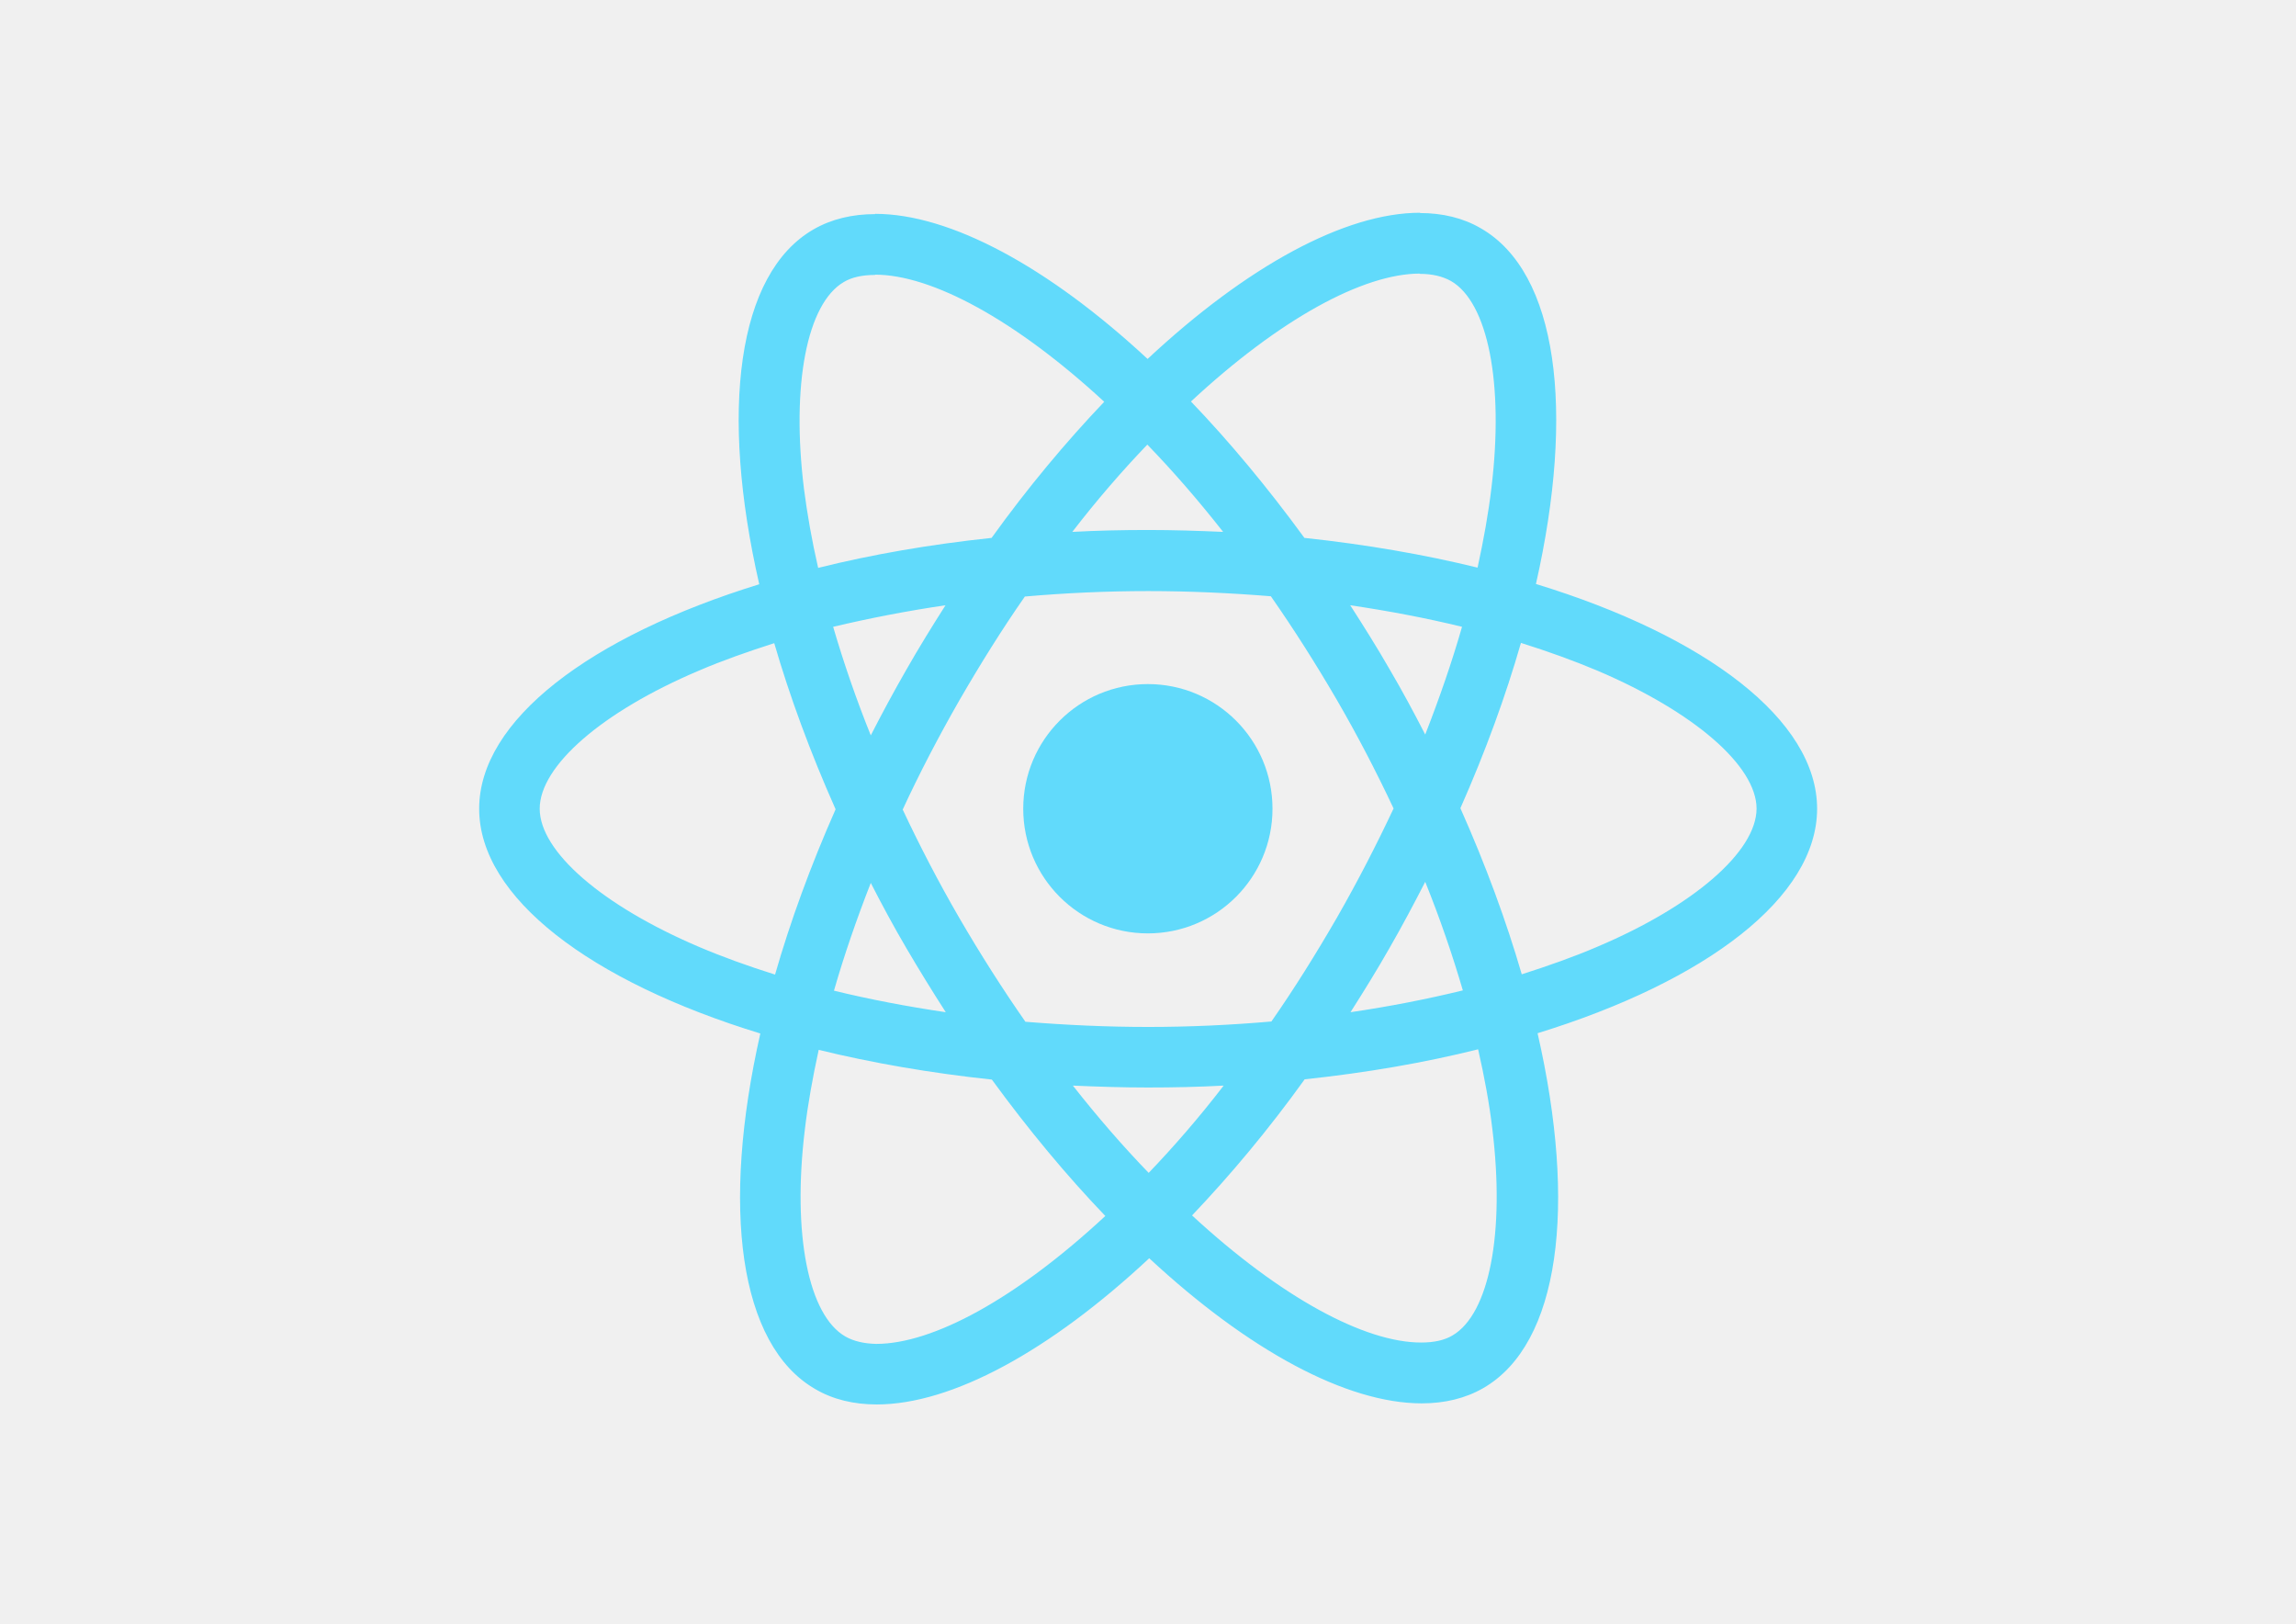
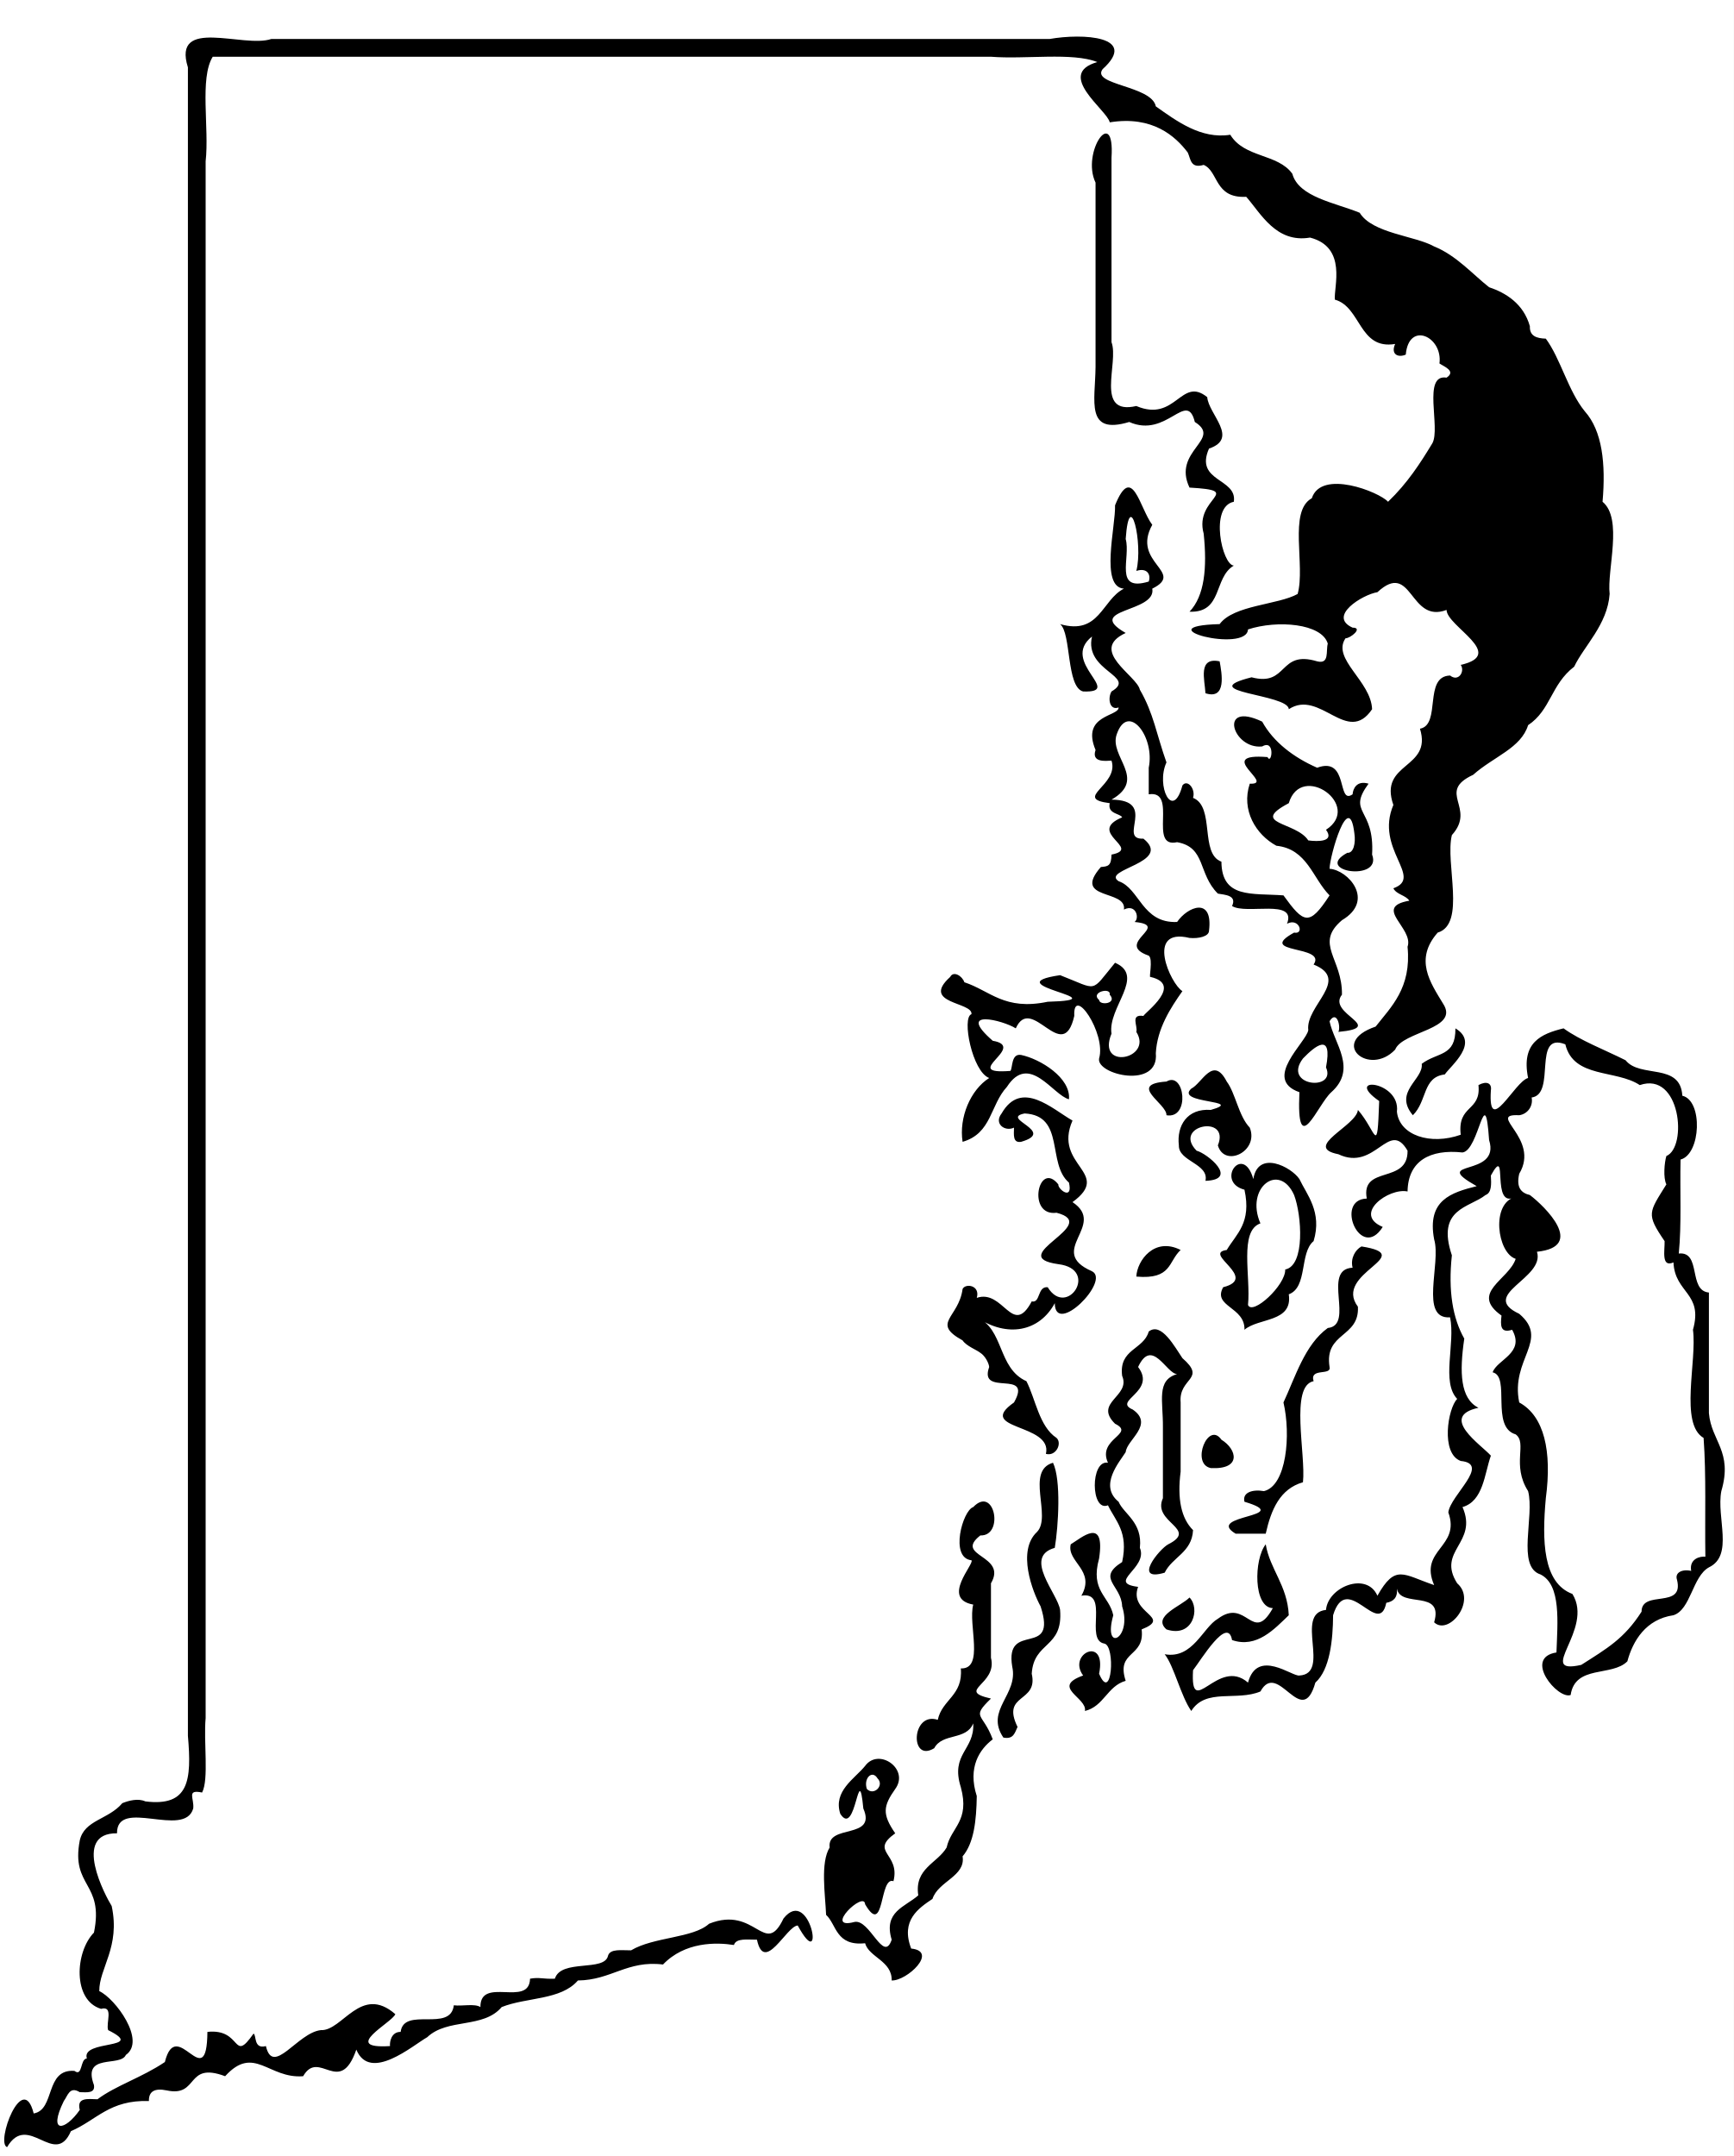
- <svg xmlns="http://www.w3.org/2000/svg" viewBox="0 0 841.9 595.3">
-   <g fill="#61DAFB">
-     <path d="M666.3 296.5c0-32.5-40.7-63.3-103.1-82.4 14.4-63.6 8-114.2-20.2-130.4-6.5-3.8-14.1-5.6-22.4-5.6v22.3c4.6 0 8.3.9 11.4 2.6 13.6 7.8 19.5 37.5 14.9 75.7-1.1 9.4-2.9 19.3-5.1 29.4-19.6-4.8-41-8.5-63.5-10.9-13.5-18.5-27.5-35.3-41.6-50 32.6-30.3 63.2-46.9 84-46.9V78c-27.5 0-63.5 19.6-99.9 53.6-36.4-33.8-72.4-53.2-99.9-53.2v22.3c20.7 0 51.4 16.5 84 46.6-14 14.7-28 31.4-41.3 49.9-22.6 2.4-44 6.1-63.6 11-2.3-10-4-19.7-5.2-29-4.7-38.2 1.1-67.9 14.6-75.8 3-1.8 6.9-2.6 11.5-2.6V78.5c-8.4 0-16 1.8-22.6 5.6-28.1 16.2-34.4 66.7-19.9 130.1-62.2 19.2-102.7 49.9-102.7 82.3 0 32.5 40.7 63.3 103.1 82.4-14.4 63.6-8 114.2 20.2 130.4 6.5 3.8 14.1 5.6 22.5 5.6 27.5 0 63.5-19.6 99.9-53.6 36.4 33.8 72.4 53.2 99.9 53.2 8.4 0 16-1.8 22.6-5.6 28.1-16.2 34.4-66.7 19.9-130.1 62-19.1 102.5-49.9 102.5-82.3zm-130.2-66.7c-3.7 12.9-8.3 26.2-13.5 39.5-4.1-8-8.4-16-13.1-24-4.6-8-9.5-15.8-14.4-23.4 14.2 2.1 27.9 4.7 41 7.9zm-45.8 106.5c-7.8 13.5-15.8 26.3-24.1 38.2-14.9 1.3-30 2-45.2 2-15.1 0-30.2-.7-45-1.9-8.3-11.9-16.4-24.6-24.2-38-7.6-13.1-14.5-26.4-20.8-39.8 6.2-13.4 13.2-26.8 20.7-39.9 7.8-13.5 15.8-26.3 24.1-38.2 14.9-1.3 30-2 45.2-2 15.1 0 30.2.7 45 1.9 8.3 11.9 16.4 24.6 24.2 38 7.6 13.1 14.5 26.4 20.8 39.8-6.3 13.4-13.2 26.8-20.7 39.9zm32.3-13c5.4 13.4 10 26.8 13.8 39.8-13.1 3.2-26.9 5.9-41.2 8 4.9-7.7 9.8-15.6 14.4-23.7 4.6-8 8.9-16.1 13-24.1zM421.2 430c-9.3-9.6-18.6-20.3-27.8-32 9 .4 18.2.7 27.5.7 9.4 0 18.7-.2 27.8-.7-9 11.7-18.3 22.4-27.5 32zm-74.4-58.9c-14.2-2.1-27.9-4.7-41-7.9 3.7-12.9 8.3-26.2 13.5-39.5 4.1 8 8.4 16 13.1 24 4.7 8 9.5 15.8 14.4 23.4zM420.7 163c9.3 9.6 18.6 20.3 27.8 32-9-.4-18.2-.7-27.5-.7-9.4 0-18.7.2-27.8.7 9-11.7 18.3-22.4 27.5-32zm-74 58.9c-4.9 7.7-9.8 15.6-14.4 23.7-4.6 8-8.9 16-13 24-5.4-13.4-10-26.8-13.8-39.8 13.1-3.1 26.9-5.8 41.2-7.9zm-90.5 125.2c-35.4-15.1-58.3-34.9-58.3-50.6 0-15.7 22.9-35.6 58.3-50.6 8.6-3.7 18-7 27.7-10.1 5.7 19.6 13.2 40 22.5 60.9-9.2 20.8-16.6 41.1-22.2 60.6-9.9-3.1-19.3-6.5-28-10.2zM310 490c-13.6-7.8-19.5-37.5-14.9-75.7 1.1-9.4 2.9-19.3 5.1-29.4 19.6 4.8 41 8.5 63.5 10.9 13.5 18.5 27.5 35.3 41.6 50-32.6 30.3-63.2 46.9-84 46.9-4.5-.1-8.3-1-11.3-2.7zm237.2-76.2c4.7 38.2-1.1 67.9-14.6 75.8-3 1.8-6.9 2.6-11.5 2.6-20.7 0-51.4-16.5-84-46.6 14-14.7 28-31.4 41.3-49.9 22.6-2.4 44-6.1 63.6-11 2.3 10.1 4.1 19.8 5.2 29.1zm38.5-66.7c-8.6 3.7-18 7-27.7 10.1-5.7-19.6-13.2-40-22.5-60.9 9.2-20.8 16.6-41.1 22.2-60.6 9.9 3.1 19.3 6.5 28.1 10.2 35.4 15.1 58.3 34.9 58.3 50.6-.1 15.7-23 35.6-58.4 50.6zM320.8 78.4z" />
-     <circle cx="420.9" cy="296.5" r="45.7" />
-     <path d="M520.5 78.1z" />
+ <svg xmlns="http://www.w3.org/2000/svg" viewBox="0,0,978,1216" style="enable-background:new 0 0 978 1216;" version="1.1">
+   <defs />
+   <g id="layer0">
+     <path d="M0,0L978,0L978,1216L0,1216L0,0Z" fill="#FFFFFF" />
+   </g>
+   <g id="layer1">
+     <path d="M4,1211C15.806,1190.85 30.913,1222.97 40,1202C54.647,1195.7 61.761,1184.28 84,1185C83.851,1179.52 87.274,1177.61 94,1179C112.44,1182.99 104.452,1162.55 127,1171C143.306,1153.02 151.474,1172.58 171,1171C180.001,1155.33 191.64,1182.95 201,1156C208.73,1174.62 232.956,1153.54 241,1149C252.513,1138.09 272.602,1144.3 283,1132C296.944,1126.41 316.467,1128.17 326,1117C344.799,1116.83 353.868,1105.5 374,1108C386.31,1095.13 404.051,1095.42 414,1097C415.269,1092.94 421.726,1094.06 427,1094C431.176,1113.56 443.737,1086.23 450,1086C465.832,1115.13 457.223,1062.94 442,1082C431.291,1104.43 426.419,1074.41 400,1085C391.019,1093.19 368.833,1092.34 356,1100C350.727,1100.06 344.268,1098.94 343,1103C341.11,1112.29 316.493,1104.69 313,1116C306.133,1116.29 304.461,1115.04 299,1116C298.583,1132.39 270.824,1114.45 271,1132C267.77,1129.9 260.735,1131.6 256,1131C254.186,1146.47 227.864,1131.57 226,1146C220.774,1145.94 219.756,1151.52 220,1154C191.637,1155.79 221.398,1140.66 223,1136C203.54,1119.06 193.176,1145.62 181,1145C167.858,1146.41 153.999,1171.34 150,1154C142.847,1155.98 144.782,1147.46 143,1147C130.937,1164.25 136.827,1143.89 117,1146C116.67,1182.61 99.655,1136.23 93,1163C80.196,1171.67 65.111,1176.36 55,1184C49.493,1183.83 43.162,1182.83 45,1190C36.631,1202 26.904,1203.53 36,1185C38.23,1182.06 39.196,1176.44 45,1180C49.079,1180.08 53.754,1180.75 53,1176C46.19,1157.69 67.884,1166.06 71,1159C82.537,1150.97 65.073,1127.2 56,1123C55.905,1109.96 67.985,1098.26 63,1075C59.539,1069.46 40.351,1033.68 66,1034C65.876,1013.64 104.053,1037.11 109,1020C109.664,1014.24 104.957,1009.12 114,1011C117.927,1003.53 114.774,982.296 116,969C116,948.028 116,925.764 116,906C116,885.335 116,864.665 116,844C116,823.028 116,800.764 116,781C116,760.028 116,737.764 116,718C116,697.028 116,674.764 116,655C116,634.335 116,613.665 116,593C116,572.028 116,549.764 116,530C116,509.028 116,486.764 116,467C116,446.028 116,423.764 116,404C116,383.335 116,362.665 116,342C116,321.028 116,298.764 116,279C116,258.028 116,235.764 116,216C116,195.028 116,172.764 116,153C116,132.335 116,111.665 116,91C118.113,72.141 112.47,44.234 120,32C140.972,32 163.236,32 183,32C203.972,32 226.236,32 246,32C266.665,32 287.335,32 308,32C328.972,32 351.236,32 371,32C391.972,32 414.236,32 434,32C454.972,32 477.236,32 497,32C517.665,32 538.335,32 559,32C578.42,33.553 604.839,29.397 619,35C594.945,41.881 624.692,62.183 626,69C650.239,65.082 663.092,76.912 670,86C671.724,89.609 671.437,95.231 679,93C687.483,96.651 684.987,111.968 703,111C711.143,120.175 719.753,137.279 739,134C760.139,139.465 752.267,161.942 753,169C767.854,173.128 766.51,197.424 787,194C784.355,199.952 788.769,201.864 793,200C794.69,180.893 813.962,189.869 812,205C814.341,206.632 821.667,209.299 816,213C802.185,210.741 812.777,241.353 808,250C801.191,261.224 794.003,272.445 783,283C777.928,277.391 745.336,264.541 740,281C726.639,288.304 736.502,318.837 732,335C721.043,341.162 695.865,341.221 688,352C644.742,353.196 703.263,368.633 704,355C720.469,349.588 745.649,351.59 749,363C747.845,367.178 750.094,374.761 743,373C721.052,366.384 726.804,387.472 706,382C672.585,390.458 726.963,391.414 727,400C744.654,388.406 759.996,420.765 774,400C773.42,384.101 751.064,371.65 759,360C761.811,360.035 769.138,353.966 763,354C748.749,347.578 768.599,335.346 777,334C796.807,315.706 794.898,352.03 816,344C816.172,353.308 850.257,369.054 824,375C826.524,378.568 822.781,384.817 818,381C802.813,381.38 813.135,408.829 801,411C808.158,433.959 777.501,429.693 786,454C775.361,478.988 803.257,494.838 786,501C787.752,504.581 792.877,504.791 795,508C774.037,511.684 797.674,523.364 794,534C796.285,557.257 784.672,567.907 776,579C749.405,588.061 772.323,607.49 787,592C791.175,581.531 823.711,580.624 814,566C806.729,554.017 797.74,541.083 811,526C827.155,521.182 815.101,486.865 819,471C833.036,455.485 809.961,446.793 831,437C842.574,426.695 858.01,421.972 862,409C874.855,400.475 874.813,386.118 888,376C893.492,364.373 906.748,352.392 908,335C906.414,321.469 915.645,292.583 904,283C905.883,261.483 903.841,242.994 894,232C884.574,220.453 880.376,202.388 872,191C866.821,190.846 862.769,189.564 863,184C859.441,171.255 849.333,165.112 840,162C830.763,154.726 821.455,144.014 809,139C798.212,132.94 774.113,131.668 767,120C753.144,114.327 732.587,111.195 729,98C720.742,86.523 702.019,89.173 694,76C677.429,78.655 663.579,68.132 652,60C649.744,48.294 615.331,47.914 622,39C642.482,20.428 610.864,18.665 592,22C571.028,22 548.764,22 529,22C508.335,22 487.665,22 467,22C446.028,22 423.764,22 404,22C383.028,22 360.764,22 341,22C320.028,22 297.764,22 278,22C257.335,22 236.665,22 216,22C195.028,22 172.764,22 153,22C137.338,27.31 96.985,9.221 106,38C106,58.972 106,81.236 106,101C106,121.665 106,142.335 106,163C106,183.972 106,206.236 106,226C106,246.972 106,269.236 106,289C106,309.972 106,332.236 106,352C106,372.665 106,393.335 106,414C106,434.972 106,457.236 106,477C106,497.972 106,520.236 106,540C106,560.972 106,583.236 106,603C106,623.665 106,644.335 106,665C106,685.972 106,708.236 106,728C106,748.972 106,771.236 106,791C106,811.972 106,834.236 106,854C106,874.665 106,895.335 106,916C106,936.972 106,959.236 106,979C108.194,1004.18 106.644,1019.07 82,1016C77.897,1014.14 72.691,1015.52 69,1017C61.105,1026.35 47.597,1026.42 45,1038C39.882,1064.56 58.829,1061.48 53,1090C42.232,1101.01 40.96,1128.26 57,1133C64.299,1131.03 59.642,1141.03 61,1145C83.212,1156.07 45.514,1150.18 49,1161C45.088,1161.22 46.712,1171.59 42,1168C25.178,1166.75 31.272,1189.97 19,1192C12.81,1167.28 -2.621,1208.77 4,1211ZM503,1117C511.527,1117.31 529.514,1100.56 514,1099C507.837,1083.01 518.377,1076.15 526,1071C529.283,1060.98 544.792,1058.26 543,1047C549.448,1039.45 550.775,1026.77 551,1013C545.706,996.646 552.73,986.498 560,981C554.431,965.874 547.513,969.152 559,958C538.75,953.405 562.925,950.26 559,935C559,921.001 559,906.999 559,893C568.495,876.861 537.761,877.962 553,866C566.588,866.489 561.035,837.449 549,850C543.025,851.904 535.587,878.691 548,880C549.87,881.986 530.575,901.648 549,905C546,916.213 555.443,941.51 542,941C543.351,956.349 531.441,958.442 529,970C514.05,965.106 513.097,994.537 527,986C531.668,977.207 545.034,981.782 549,972C549.837,987.05 536.008,989.075 542,1008C547.22,1027.22 536.501,1030.5 534,1042C528.743,1050.96 515.683,1053.75 518,1069C510.578,1075.55 498.191,1078.16 503,1094C498.422,1107.65 490.652,1082.17 482,1084C464.016,1088.78 487.642,1066 488,1074C499.127,1093.05 495.926,1058.03 504,1061C508.01,1045.2 490.182,1044.61 505,1034C497.491,1023.14 498.221,1018.61 505,1009C513.235,997.723 495.671,985.494 488,996C482.149,1003.24 469.859,1010.15 474,1023C483.002,1036.98 484.222,991.019 487,1020C494.761,1037.75 466.313,1028.5 468,1042C462.684,1050.66 465.533,1068.5 466,1080C471.902,1085.34 471.434,1097.76 488,1096C490.196,1103.95 503.281,1105.95 503,1117ZM495,1003C499.039,1006.97 492.971,1013.04 489,1009C486.982,1003.01 491.978,998.012 495,1003ZM566,980C571.837,981.171 572.469,977.135 574,974C564.573,954.843 585.828,960.637 582,944C583.135,925.561 599.784,929.844 598,908C596.745,898.857 576.843,878.132 595,873C597.054,860.632 598.65,834.721 594,825C578.281,829.531 593.436,855.198 585,864C573.525,874.634 582.461,897.755 587,906C596.752,935.846 566.611,913.609 571,940C574.591,955.843 555.478,964.441 566,980ZM612,965C622.748,962.416 624.601,950.933 635,948C629.331,930.739 645.932,935.066 644,919C661.812,911.971 636.459,910.049 642,895C623.8,892.671 647.9,884.435 643,873C644.64,858.552 633.854,853.876 631,847C619.697,837.851 631.548,824.523 635,819C635.648,811.996 651.232,803.467 639,795C627.294,789.999 652.688,784.963 642,771C649.875,754.082 657.951,774.829 664,775C652.125,778.42 656.162,790.192 656,805C656,818.332 656,831.668 656,845C649.681,858.713 676.419,862.238 659,871C654.023,873.622 638.6,892.468 657,887C661.382,878.05 672.348,875.68 673,863C666.312,856.357 664.01,845.322 666,830C666,817.144 666,802.556 666,791C664.754,776.879 680.991,778.178 667,766C662.869,760.006 655.117,745.332 648,751C645.051,761.383 631.06,760.728 633,776C638.047,787.66 616.698,790.862 629,803C640.789,808.832 618.774,811.331 625,825C614.973,823.183 615.205,852.982 625,849C629.335,857.997 636.667,864.001 633,881C618.238,890.294 632.632,894.009 633,906C638.872,924.199 621.908,932.674 628,911C625.676,899.992 614.886,897.446 620,879C623.635,854.881 609.805,867.595 604,871C601.559,880.878 618.234,885.628 610,900C626.151,897.181 611.554,925.114 623,927C629.318,928.297 627.193,960.996 620,944C624.48,922.26 601.867,932.615 611,945C592.443,951.61 613.48,957.495 612,965ZM672,965C680.133,951.95 697.68,959.636 711,954C721.021,935.808 734.293,976.126 742,949C750.186,941.729 751.911,924.968 752,911C759.813,885.488 777.82,924.31 782,904C785.951,903.285 788.494,901.16 788,896C790.087,907.245 814.541,896.127 809,915C817.188,922.809 833.331,902.825 822,893C810.258,874.507 833.944,870.354 825,850C836.753,846.612 837.341,831.391 841,821C835.468,814.827 811.387,798.935 834,794C823.729,788.836 823.199,774.093 826,755C819.492,743.51 816.842,728.156 819,708C810.068,681.471 828.901,681.259 838,674C841.431,672.764 841.292,667.958 841,663C851.344,644.153 840.397,682.88 855,675C840.771,678.499 844.606,706.7 855,710C851.13,721.906 828.799,729.039 847,742C846.418,747.249 846.138,752.196 853,750C860.426,763.179 844.442,766.789 842,774C852.256,776.294 840.68,804.85 855,809C861.729,813.982 852.532,826.088 862,841C865.754,855.244 855.358,883.643 869,888C880.761,893.836 878.588,915.053 878,932C859.005,935 878.781,958.696 886,956C888.519,938.846 909.315,945.784 918,937C921.125,925.348 928.468,913.256 944,911C953.802,907.85 954.695,889.155 964,884C978.149,877.265 968.135,855.976 971,841C977.611,818.524 965.321,812.861 964,797C964,779.002 964,760.998 964,743C964,738.334 964,733.666 964,729C952.161,727.983 959.898,705.658 947,707C948.64,690.642 947.599,671.597 948,654C959.507,650.972 960.723,620.703 949,618C947.925,599.135 925.211,608.307 917,598C905.288,592.115 891.481,586.877 882,580C869.464,583.083 857.941,587.891 862,608C854.434,609.888 839.279,641.799 841,615C841.684,610.858 838.511,609.503 834,612C835.554,627.145 822.016,622.867 824,640C806.889,646.074 789.389,640.366 788,627C790.132,609.449 757.228,606.58 778,621C776.846,653.219 776.551,638.025 766,626C765.205,635.073 734.461,646.952 755,651C775.874,660.983 783.499,630.854 794,649C794.278,668.152 767.499,656.93 771,676C752.528,676.527 767.61,711.64 780,692C762.797,684.78 783.452,669.75 794,672C794.29,654.693 806.686,648.044 825,650C834.52,648.854 837.617,608.423 840,643C846.822,664.549 805.637,653.602 833,669C818.645,672.644 804.819,676.82 809,699C813.073,712.524 800.503,744.139 818,743C821.048,757.891 812.901,779.451 822,789C816.726,794.238 812.535,819.82 824,824C841.09,825.649 818.185,843.279 817,853C824.098,872.847 800.24,873.738 809,894C791.414,888.026 787.191,881.969 777,900C770.907,886.161 749.056,895.113 748,908C729.851,909.925 751.078,943.969 733,945C729.043,945.778 709.293,929.48 704,949C686.99,934.159 671.311,970.817 673,942C677.474,936.266 692.54,911.096 695,925C708.948,929.84 718.992,918.667 727,911C726.23,894.173 716.313,885.045 714,871C707.242,879.495 706.96,906.693 718,907C706.472,927.703 703.348,900.747 687,913C678.536,917.847 672.876,935.862 657,933C662.29,939.695 666.125,956.677 672,965ZM892,939C865.687,944.955 899.477,919.111 887,899C870.276,892.73 869.819,868.981 872,845C875.525,818.481 871.114,798.687 857,791C851.895,766.408 874.449,755.782 857,741C833.88,730.158 871.768,721.07 867,706C894.811,703.116 871.341,680.302 863,674C858.14,672.861 855.169,669.83 857,662C869.059,641.894 838.031,628.055 857,629C861.709,628.309 864.96,623.878 864,619C878.075,617.156 864.123,581.667 883,589C887.688,608.349 911.633,603.105 925,612C948.026,604.087 952.019,647.021 940,652C938.876,655.675 938.133,664.297 940,668C930.108,683.977 928.466,684.552 939,700C939.145,705.254 936.964,715.118 944,712C944.81,729.535 960.902,729.103 955,750C957.384,767.524 947.279,803.021 961,811C962.542,832.122 961.656,855.68 962,878C959.062,877.614 952.752,879.182 954,886C948.734,884.812 944.627,887.076 946,891C950.163,907.828 926.023,896.358 926,909C916.24,924.272 906.457,929.763 892,939ZM658,919C673.005,923.976 677.166,907.111 671,901C666.461,905.793 649.637,911.632 658,919ZM697,865C702.399,865 710.082,865 714,865C717.051,851.386 722.044,839.709 735,836C736.726,820.385 727.495,781.639 741,779C738.634,771.234 751.169,776.087 750,771C746.918,751.253 766.933,754.598 766,737C751.685,717.921 800.658,708.112 768,703C764.493,704.892 761.666,709.748 763,715C745.3,715.843 764.449,747.425 749,749C736.05,758.37 730.717,776.595 724,791C728.276,809.218 725.771,837.952 713,841C706.482,839.882 700.686,841.768 702,847C731.309,855.727 679.074,854.319 697,865ZM683,828C700.591,828.95 697.791,817.347 689,812C681.48,801.171 671.625,825.72 683,828ZM590,820C595.742,821.542 599.258,814.013 596,811C586.179,804.576 584.118,788.873 579,779C562.659,771.686 566.428,749.328 551,743C568.104,754.606 586.311,751.128 595,735C595.164,753.994 626.656,722.318 616,717C589.826,705.595 624.766,691.122 605,678C627.9,661.313 593.788,657.592 605,632C593.645,625.591 576.185,608.546 565,628C560.478,633.758 566.839,638.442 572,636C571.921,640.079 571.246,644.754 576,644C596.318,638.121 563.65,630.847 578,628C600.96,629.161 590.435,656.246 603,667C605.385,677.45 596.667,670.765 597,668C585.732,653.934 579.075,686.258 596,684C622.172,690.747 565.863,708.642 597,713C620.394,715.831 601.882,743.711 591,726C585.04,725.439 587.046,735.128 582,734C571.083,754.485 566.122,726.887 551,732C553.071,724.845 544.603,723.646 543,727C540.787,743.441 525.032,746.063 543,756C545.174,759.225 550.826,761.257 553,763C555.534,764.544 557.799,768.65 558,771C551.809,788.188 582.851,771.798 572,791C549.732,806.594 594.039,802.673 590,820ZM702,750C709.999,743.109 729.34,745.96 727,730C737.764,726.099 732.942,706.607 741,700C746.007,683.526 737.05,673.687 733,665C728.364,658.119 709.647,648.426 707,665C701.271,644.555 685.335,666.556 702,671C706.088,689.753 697.486,695.821 692,705C677.885,706.923 710.505,720.78 690,726C683.826,737.055 702.442,736.981 702,750ZM641,720C661.085,721.793 658.934,711.484 666,705C651.212,697.472 641.418,710.972 641,720ZM730,674C734.303,685.336 736.327,713.758 725,716C725.246,724.965 706.468,742.149 704,736C705.626,720.029 698.856,694.214 711,690C702.221,669.87 721.6,655.229 730,674ZM680,666C699.203,665.323 680.861,650.468 675,649C661.029,634.732 694.222,628.217 687,646C690.728,658.772 710.335,649.412 705,636C698.69,629.454 696.963,616.594 692,610C684.292,595.075 678.125,610.949 672,614C662.519,622.607 703.128,620.309 683,626C669.66,625.04 663.697,634.917 665,646C664.704,655.089 682.127,656.295 680,666ZM543,644C559.525,639.203 558.428,623.416 568,613C580.615,593.466 593.929,617.684 603,620C604.152,607.936 586.869,597.278 576,595C570.335,594.07 571.33,602.1 570,604C540.728,606.301 580.01,590.437 560,587C538.816,568.558 565.935,575.485 573,580C581.931,560.151 599.531,601.386 606,573C605.171,555.029 624.152,582.893 620,597C618.285,606.104 653.942,614.569 652,594C652.736,580.073 660.361,568.42 667,559C660.349,555.115 645.801,522.916 671,529C676.218,529.483 681.92,528.15 682,525C684.432,505.404 669.851,511.388 664,520C644.218,520.862 642.872,500.982 631,497C620.937,490.333 661.951,486.599 645,473C630.091,473.752 653.392,451.295 627,451C647.484,439.241 625.287,426.668 630,414C636.3,395.976 651.632,415.4 648,433C648,437.735 648,444.77 648,448C664.794,445.419 647.367,478.699 664,475C680.365,477.862 675.653,492.769 687,504C691.024,504.711 697.85,504.92 695,511C703.016,516.074 731.647,506.639 726,521C732.823,517.388 735.992,527.17 730,526C707.973,538.146 748.807,532.851 741,544C762.18,552.524 736.324,567.175 738,581C736.99,587.825 711.861,608.65 733,616C731.175,655.21 743.345,622.749 751,616C765.748,602.852 752.608,588.591 750,576C753.935,569.501 756.475,578.654 755,582C782.751,579.365 748.27,571.909 757,561C757.302,540.51 741.283,532.389 757,519C775.901,507.827 760.461,490.67 750,490C750.077,482.839 760.99,444.639 764,470C764.854,475.589 763.521,481.291 760,481C740.402,491.583 779.927,497.502 774,482C775.563,455.426 759.593,458.933 772,442C765.248,439.982 763.208,444.978 763,448C753.95,454.299 761.101,426.351 743,433C729.799,427.253 718.264,418.458 712,407C686.915,395.073 695.265,422.796 712,421C719.55,416.661 717.355,431.807 715,427C684.232,424.568 719.965,442.668 705,442C700.018,456.964 708.488,470.752 720,477C737.472,478.859 740.384,495.285 750,505C738.542,522.635 735.469,520.86 724,505C706.051,503.674 689.196,506.882 689,486C676.612,481.462 685.526,454.996 673,450C674.576,444.886 669.76,439.264 667,443C661.562,463.321 651.899,443.237 658,430C652.378,414.222 650.728,402.216 643,389C641.31,381.008 613.753,366.845 635,357C611.061,343.222 652.498,345.633 650,332C668.924,322.61 637.99,317.495 650,296C642.819,286.546 638.756,260.813 629,285C629.397,296.837 620.386,331.068 634,332C621.474,338.394 620.285,358.43 598,352C604.377,357.01 601.425,387.624 611,390C634.322,390.819 597.658,373.459 616,359C611.379,378.765 641.735,381.288 627,390C624.681,393.961 626.014,400.919 631,399C631.214,404.22 609.645,403.062 618,423C615.565,430.17 623.594,429.176 627,429C631.507,442.877 604.793,450.296 626,453C624.573,459.162 632.026,458.744 633,461C612.308,469.594 644.643,478.511 627,482C626.887,488.451 624.977,488.661 621,489C604.446,507.936 635.865,501.455 634,513C640.986,509.552 642.899,518.077 640,520C661.285,522.013 627.849,532.029 648,539C650.619,540.952 647.846,552.017 649,551C667.592,555.341 646.138,570.815 645,573C637.33,571.893 641.987,578.671 641,582C650.646,597.277 618.35,603.933 627,583C624.724,568.204 646.437,550.558 629,543C614.783,560.226 619.891,558.505 598,550C559.576,555.67 633.866,563.784 591,565C566.546,570.122 558.563,558.769 544,554C542.808,550.414 537.816,547.378 536,551C519.096,566.228 548.919,565.031 548,572C542.356,573.842 548.484,604.517 558,608C547.402,614.721 540.866,630.335 543,644ZM658,629C671.52,631.311 668.3,603.906 658,610C635.71,611.576 658.346,622.381 658,629ZM797,629C805.196,620.938 802.374,607.473 815,606C818.507,600.904 834.756,588.215 821,580C821.194,596.066 810.918,593.264 802,600C803.142,608.788 785.849,615.723 797,629ZM748,602C754.086,615.701 723.096,612.667 735,597C741.671,590.079 751.888,581.584 748,602ZM626,561C630.517,566.089 620.29,567.291 620,564C614.781,559.613 626.842,556.577 626,561ZM748,468C752.974,474.81 743.537,474.736 738,474C731.14,463.357 704.493,464.903 727,453C734.068,429.455 768.921,454.418 748,468ZM680,391C692.092,394.867 689.206,379.67 688,373C675.562,370.405 679.616,383.449 680,391ZM671,345C689.9,345.782 684.476,325.776 696,319C689.404,318.624 682.137,285.759 696,283C698.064,269.567 673.697,271.872 682,253C699.095,247.225 681.781,233.687 681,224C666.181,212.002 663.395,238.475 641,229C617.243,234.46 631.354,204.481 627,193C627,175.668 627,158.332 627,141C627,123.668 627,106.332 627,89C628.992,58.621 609.759,85.796 618,103C618,120.332 618,137.668 618,155C618,172.332 618,189.668 618,207C617.809,226.303 612.073,245.506 637,238C658.212,247.465 669.443,219.58 674,238C689.779,247.871 661.053,254.209 671,275C702.822,276.823 673.328,280.416 679,301C681.012,320.344 679.47,336.138 671,345ZM641,322C647.055,320.024 649.39,324.059 648,328C628.053,334.032 637.982,314.592 635,304C637.129,273.702 645.013,306.507 641,322Z" fill="#000000" />
  </g>
</svg>
